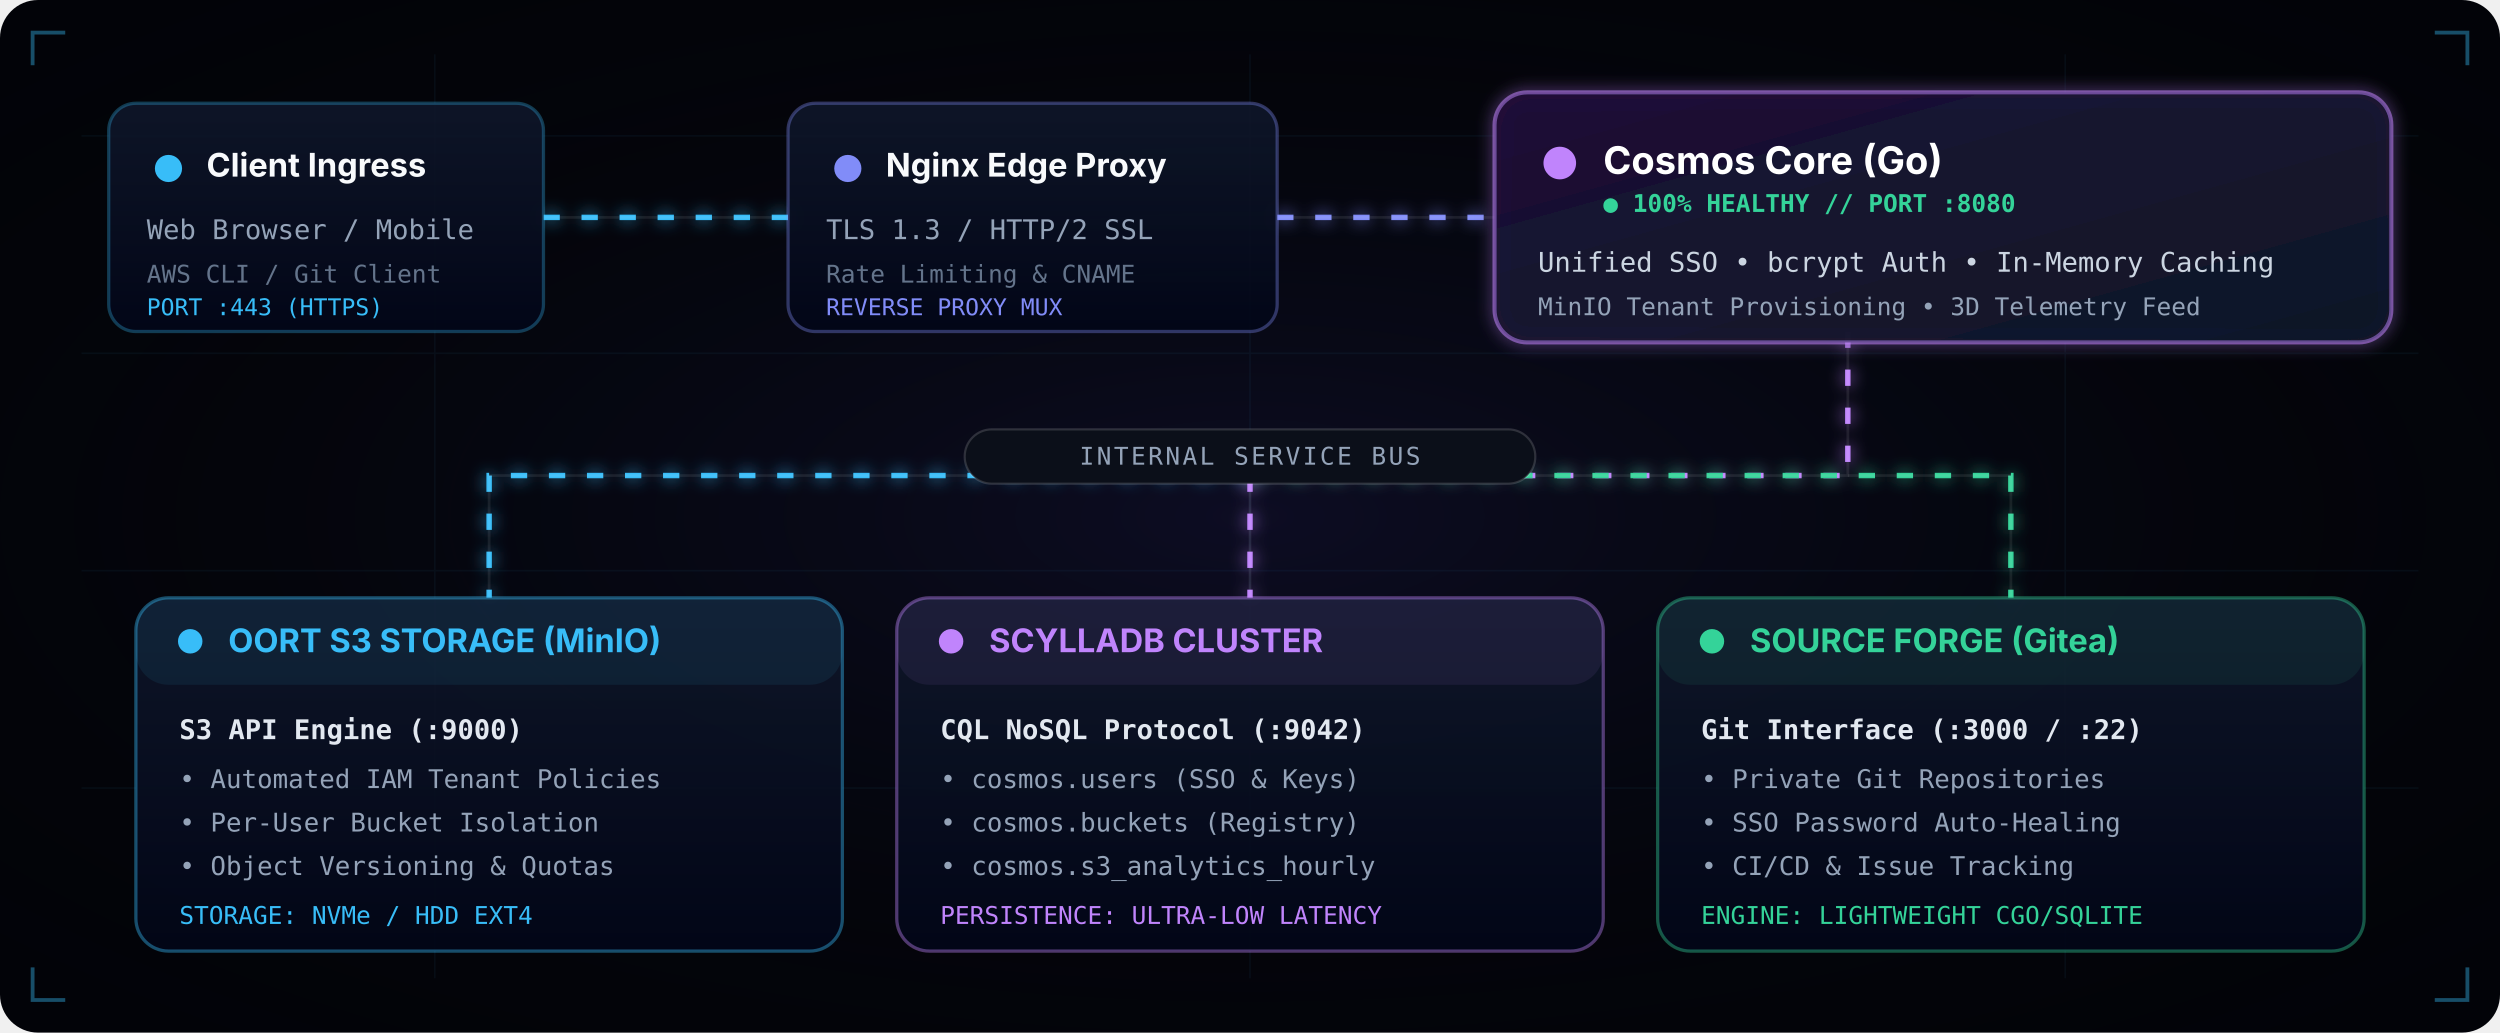
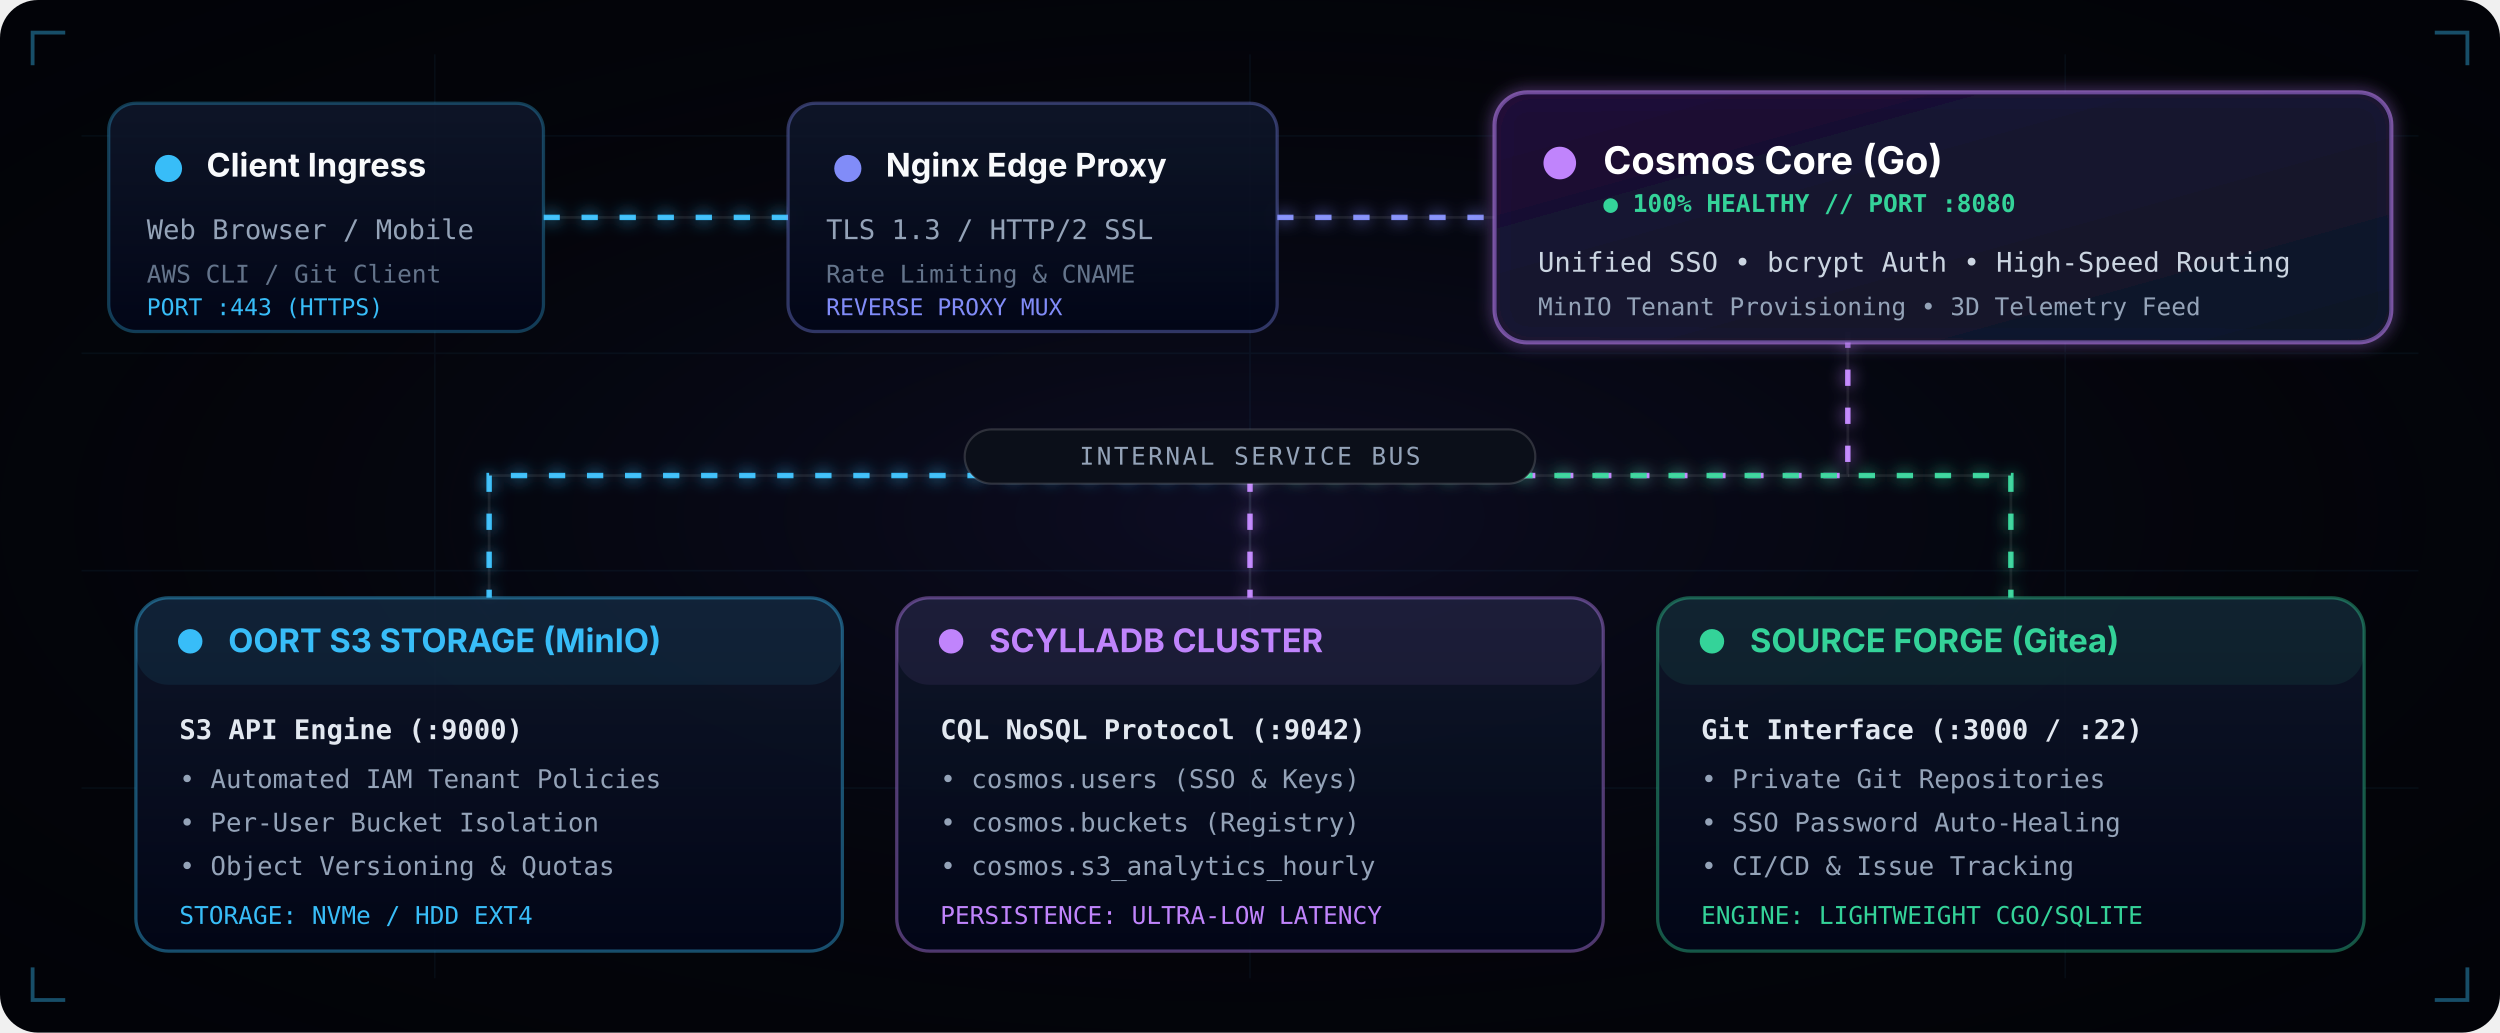
<svg xmlns="http://www.w3.org/2000/svg" viewBox="0 0 920 380" width="100%" height="100%">
  <defs>
    <radialGradient id="archNebula" cx="50%" cy="50%" r="70%">
      <stop offset="0%" stop-color="#1e1b4b" stop-opacity="0.4" />
      <stop offset="60%" stop-color="#090d16" stop-opacity="0.2" />
      <stop offset="100%" stop-color="#020308" stop-opacity="0" />
    </radialGradient>
    <linearGradient id="laserCyan" x1="0%" y1="0%" x2="100%" y2="0%">
      <stop offset="0%" stop-color="#38bdf8" />
      <stop offset="50%" stop-color="#818cf8" />
      <stop offset="100%" stop-color="#c084fc" />
    </linearGradient>
    <linearGradient id="cardGrad" x1="0%" y1="0%" x2="0%" y2="100%">
      <stop offset="0%" stop-color="#0f172a" stop-opacity="0.9" />
      <stop offset="100%" stop-color="#020617" stop-opacity="0.95" />
    </linearGradient>
    <linearGradient id="coreCardGrad" x1="0%" y1="0%" x2="100%" y2="100%">
      <stop offset="0%" stop-color="#1e1035" stop-opacity="0.95" />
      <stop offset="100%" stop-color="#0d1527" stop-opacity="0.95" />
    </linearGradient>
    <filter id="laserGlow" x="-20%" y="-20%" width="140%" height="140%">
      <feGaussianBlur stdDeviation="3" result="blur" />
      <feMerge>
        <feMergeNode in="blur" />
        <feMergeNode in="SourceGraphic" />
      </feMerge>
    </filter>
    <style>
      @keyframes laserMove {
        0% { stroke-dashoffset: 40; }
        100% { stroke-dashoffset: 0; }
      }
      @keyframes laserMoveReverse {
        0% { stroke-dashoffset: 0; }
        100% { stroke-dashoffset: 40; }
      }
      @keyframes pulseNode {
        0%, 100% { opacity: 0.6; transform: scale(1); }
        50% { opacity: 1; transform: scale(1.15); }
      }
      @keyframes busGlow {
        0%, 100% { opacity: 0.4; }
        50% { opacity: 0.85; }
      }

      .flow-cyan {
        stroke-dasharray: 6, 8;
        animation: laserMove 1.4s linear infinite;
      }
      .flow-purple {
        stroke-dasharray: 6, 8;
        animation: laserMoveReverse 1.8s linear infinite;
      }
      .pulse-beacon {
        animation: pulseNode 2.2s ease-in-out infinite;
        transform-origin: center;
      }
      .hud-title {
        font-family: 'Space Grotesk', -apple-system, sans-serif;
        font-weight: 700;
      }
      .mono {
        font-family: 'JetBrains Mono', monospace;
      }
    </style>
  </defs>
  <rect width="100%" height="100%" fill="#020308" rx="14" />
  <rect width="100%" height="100%" fill="url(#archNebula)" rx="14" />
  <g opacity="0.05" stroke="#38bdf8" stroke-width="0.6">
    <line x1="30" y1="50" x2="890" y2="50" />
    <line x1="30" y1="130" x2="890" y2="130" />
    <line x1="30" y1="210" x2="890" y2="210" />
    <line x1="30" y1="290" x2="890" y2="290" />
    <line x1="160" y1="20" x2="160" y2="360" />
    <line x1="460" y1="20" x2="460" y2="360" />
    <line x1="760" y1="20" x2="760" y2="360" />
  </g>
  <g stroke-width="2" fill="none" filter="url(#laserGlow)">
    <path d="M 200,80 L 290,80" stroke="#38bdf8" class="flow-cyan" />
    <path d="M 470,80 L 550,80" stroke="#818cf8" class="flow-cyan" />
    <path d="M 680,122 L 680,175 L 460,175" stroke="#c084fc" class="flow-cyan" />
    <path d="M 460,175 L 180,175 L 180,220" stroke="#38bdf8" class="flow-cyan" />
    <path d="M 460,175 L 460,220" stroke="#c084fc" class="flow-cyan" />
    <path d="M 460,175 L 740,175 L 740,220" stroke="#34d399" class="flow-cyan" />
  </g>
  <g stroke-width="1" stroke="rgba(255,255,255,0.08)" fill="none">
    <path d="M 200,80 L 290,80" />
    <path d="M 470,80 L 550,80" />
    <path d="M 680,122 L 680,175 L 180,175 L 180,220" />
    <path d="M 460,175 L 460,220" />
    <path d="M 680,175 L 740,175 L 740,220" />
  </g>
  <g transform="translate(40, 38)">
    <rect width="160" height="84" rx="10" fill="url(#cardGrad)" stroke="rgba(56,189,248,0.3)" stroke-width="1.2" />
    <circle cx="22" cy="24" r="5" fill="#38bdf8" class="pulse-beacon" />
    <text x="36" y="27" fill="#f8fafc" class="hud-title" font-size="12">Client Ingress</text>
    <text x="14" y="50" fill="#94a3b8" class="mono" font-size="10">Web Browser / Mobile</text>
    <text x="14" y="66" fill="#64748b" class="mono" font-size="9">AWS CLI / Git Client</text>
    <text x="14" y="78" fill="#38bdf8" class="mono" font-size="8.5">PORT :443 (HTTPS)</text>
  </g>
  <g transform="translate(290, 38)">
    <rect width="180" height="84" rx="10" fill="url(#cardGrad)" stroke="rgba(129,140,248,0.35)" stroke-width="1.2" />
    <circle cx="22" cy="24" r="5" fill="#818cf8" class="pulse-beacon" />
    <text x="36" y="27" fill="#f8fafc" class="hud-title" font-size="12">Nginx Edge Proxy</text>
    <text x="14" y="50" fill="#94a3b8" class="mono" font-size="10">TLS 1.3 / HTTP/2 SSL</text>
    <text x="14" y="66" fill="#64748b" class="mono" font-size="9">Rate Limiting &amp; CNAME</text>
    <text x="14" y="78" fill="#818cf8" class="mono" font-size="8.5">REVERSE PROXY MUX</text>
  </g>
  <g transform="translate(550, 34)">
    <rect width="330" height="92" rx="12" fill="url(#coreCardGrad)" stroke="rgba(192,132,252,0.5)" stroke-width="1.5" filter="url(#laserGlow)" />
    <circle cx="24" cy="26" r="6" fill="#c084fc" class="pulse-beacon" />
    <text x="40" y="30" fill="#ffffff" class="hud-title" font-size="14">Cosmos Core (Go)</text>
    <text x="40" y="44" fill="#34d399" class="mono" font-size="9" font-weight="600">● 100% HEALTHY // PORT :8080</text>
-     <text x="16" y="66" fill="#cbd5e1" class="mono" font-size="10">Unified SSO • bcrypt Auth • In-Memory Caching</text>
+     <text x="16" y="66" fill="#cbd5e1" class="mono" font-size="10">Unified SSO • bcrypt Auth • High-Speed Routing</text>
    <text x="16" y="82" fill="#94a3b8" class="mono" font-size="9">MinIO Tenant Provisioning • 3D Telemetry Feed</text>
  </g>
  <g transform="translate(460, 168)">
    <rect x="-105" y="-10" width="210" height="20" rx="10" fill="#0b0f19" stroke="rgba(255,255,255,0.15)" stroke-width="0.8" />
    <text x="0" y="3" fill="#94a3b8" class="mono" font-size="9" text-anchor="middle" letter-spacing="0.1em">INTERNAL SERVICE BUS</text>
  </g>
  <g transform="translate(50, 220)">
    <rect width="260" height="130" rx="12" fill="url(#cardGrad)" stroke="rgba(56,189,248,0.4)" stroke-width="1.2" />
    <rect x="0" y="0" width="260" height="32" rx="12" fill="rgba(56,189,248,0.08)" />
    <circle cx="20" cy="16" r="4.5" fill="#38bdf8" />
    <text x="34" y="20" fill="#38bdf8" class="hud-title" font-size="12">OORT S3 STORAGE (MinIO)</text>
    <text x="16" y="52" fill="#e2e8f0" class="mono" font-size="10" font-weight="600">S3 API Engine (:9000)</text>
    <text x="16" y="70" fill="#94a3b8" class="mono" font-size="9.5">• Automated IAM Tenant Policies</text>
    <text x="16" y="86" fill="#94a3b8" class="mono" font-size="9.5">• Per-User Bucket Isolation</text>
    <text x="16" y="102" fill="#94a3b8" class="mono" font-size="9.5">• Object Versioning &amp; Quotas</text>
    <text x="16" y="120" fill="#38bdf8" class="mono" font-size="9">STORAGE: NVMe / HDD EXT4</text>
  </g>
  <g transform="translate(330, 220)">
    <rect width="260" height="130" rx="12" fill="url(#cardGrad)" stroke="rgba(192,132,252,0.4)" stroke-width="1.2" />
    <rect x="0" y="0" width="260" height="32" rx="12" fill="rgba(192,132,252,0.08)" />
    <circle cx="20" cy="16" r="4.5" fill="#c084fc" />
    <text x="34" y="20" fill="#c084fc" class="hud-title" font-size="12">SCYLLADB CLUSTER</text>
    <text x="16" y="52" fill="#e2e8f0" class="mono" font-size="10" font-weight="600">CQL NoSQL Protocol (:9042)</text>
    <text x="16" y="70" fill="#94a3b8" class="mono" font-size="9.5">• cosmos.users (SSO &amp; Keys)</text>
    <text x="16" y="86" fill="#94a3b8" class="mono" font-size="9.5">• cosmos.buckets (Registry)</text>
    <text x="16" y="102" fill="#94a3b8" class="mono" font-size="9.5">• cosmos.s3_analytics_hourly</text>
    <text x="16" y="120" fill="#c084fc" class="mono" font-size="9">PERSISTENCE: ULTRA-LOW LATENCY</text>
  </g>
  <g transform="translate(610, 220)">
    <rect width="260" height="130" rx="12" fill="url(#cardGrad)" stroke="rgba(52,211,153,0.4)" stroke-width="1.2" />
    <rect x="0" y="0" width="260" height="32" rx="12" fill="rgba(52,211,153,0.08)" />
    <circle cx="20" cy="16" r="4.5" fill="#34d399" />
    <text x="34" y="20" fill="#34d399" class="hud-title" font-size="12">SOURCE FORGE (Gitea)</text>
    <text x="16" y="52" fill="#e2e8f0" class="mono" font-size="10" font-weight="600">Git Interface (:3000 / :22)</text>
    <text x="16" y="70" fill="#94a3b8" class="mono" font-size="9.5">• Private Git Repositories</text>
    <text x="16" y="86" fill="#94a3b8" class="mono" font-size="9.5">• SSO Password Auto-Healing</text>
    <text x="16" y="102" fill="#94a3b8" class="mono" font-size="9.5">• CI/CD &amp; Issue Tracking</text>
    <text x="16" y="120" fill="#34d399" class="mono" font-size="9">ENGINE: LIGHTWEIGHT CGO/SQLITE</text>
  </g>
  <g stroke="#38bdf8" stroke-width="1.4" fill="none" opacity="0.4">
    <path d="M 12,24 L 12,12 L 24,12" />
    <path d="M 908,24 L 908,12 L 896,12" />
    <path d="M 12,356 L 12,368 L 24,368" />
    <path d="M 908,356 L 908,368 L 896,368" />
  </g>
</svg>
